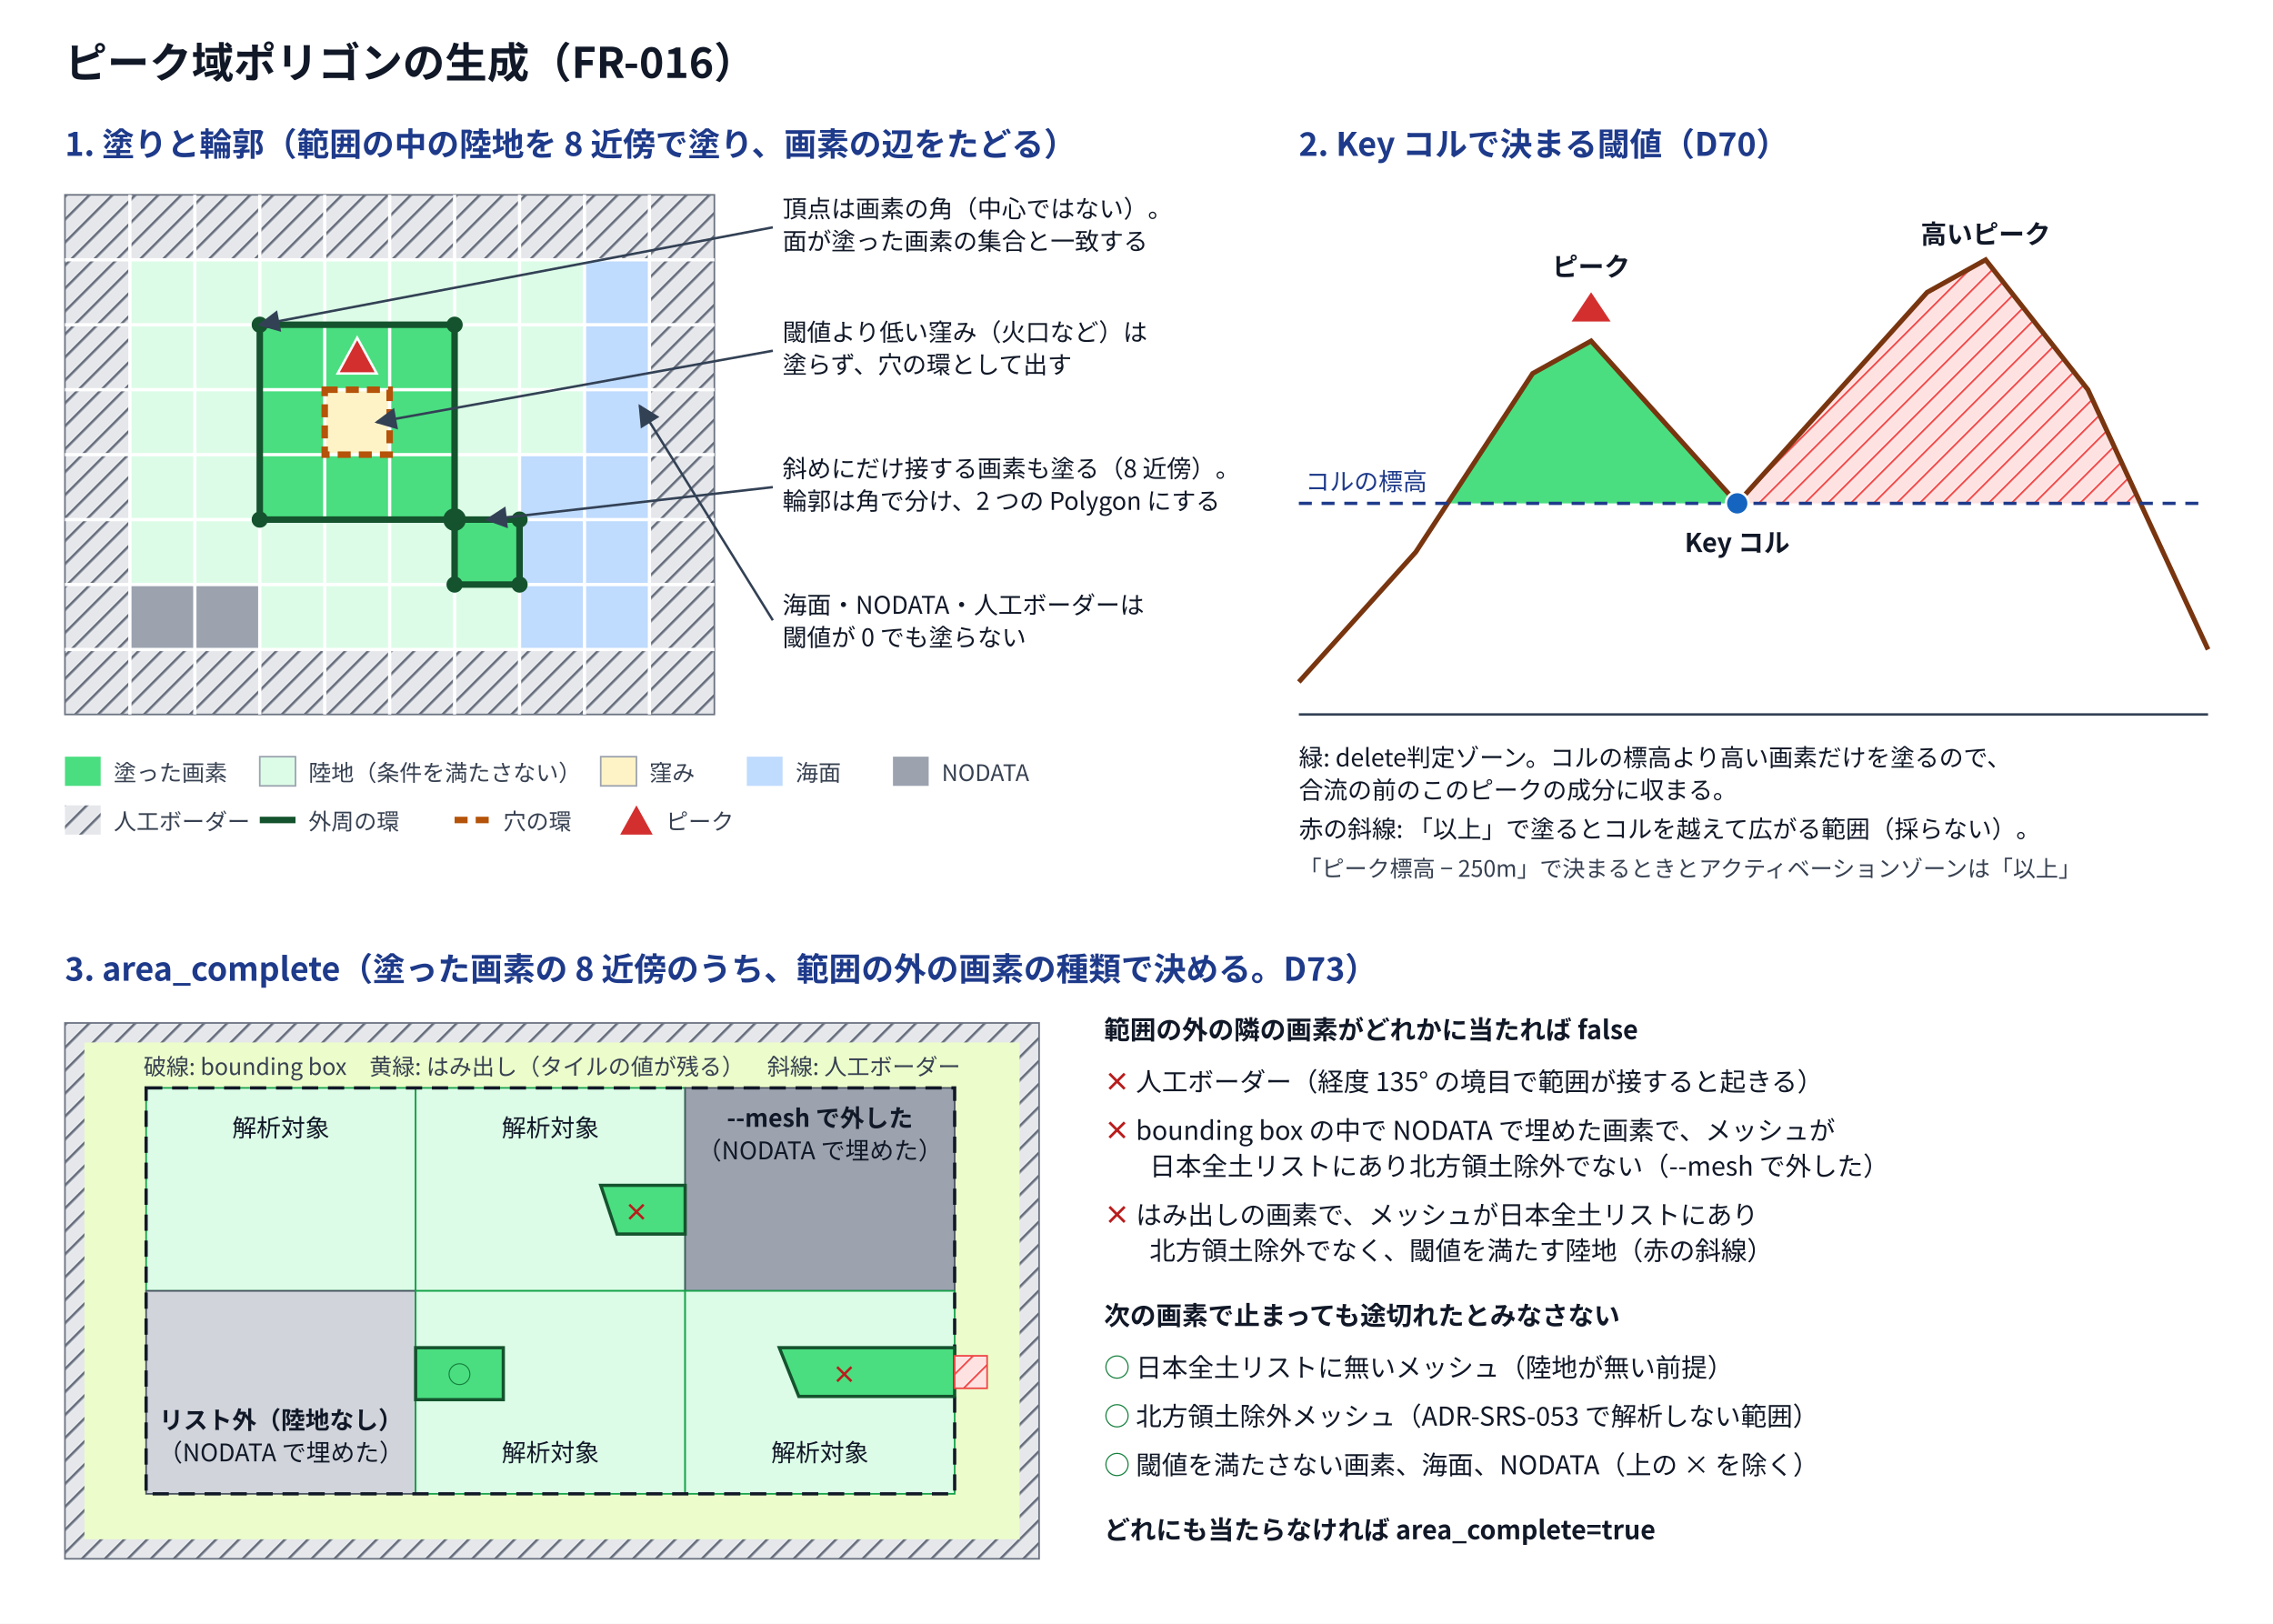
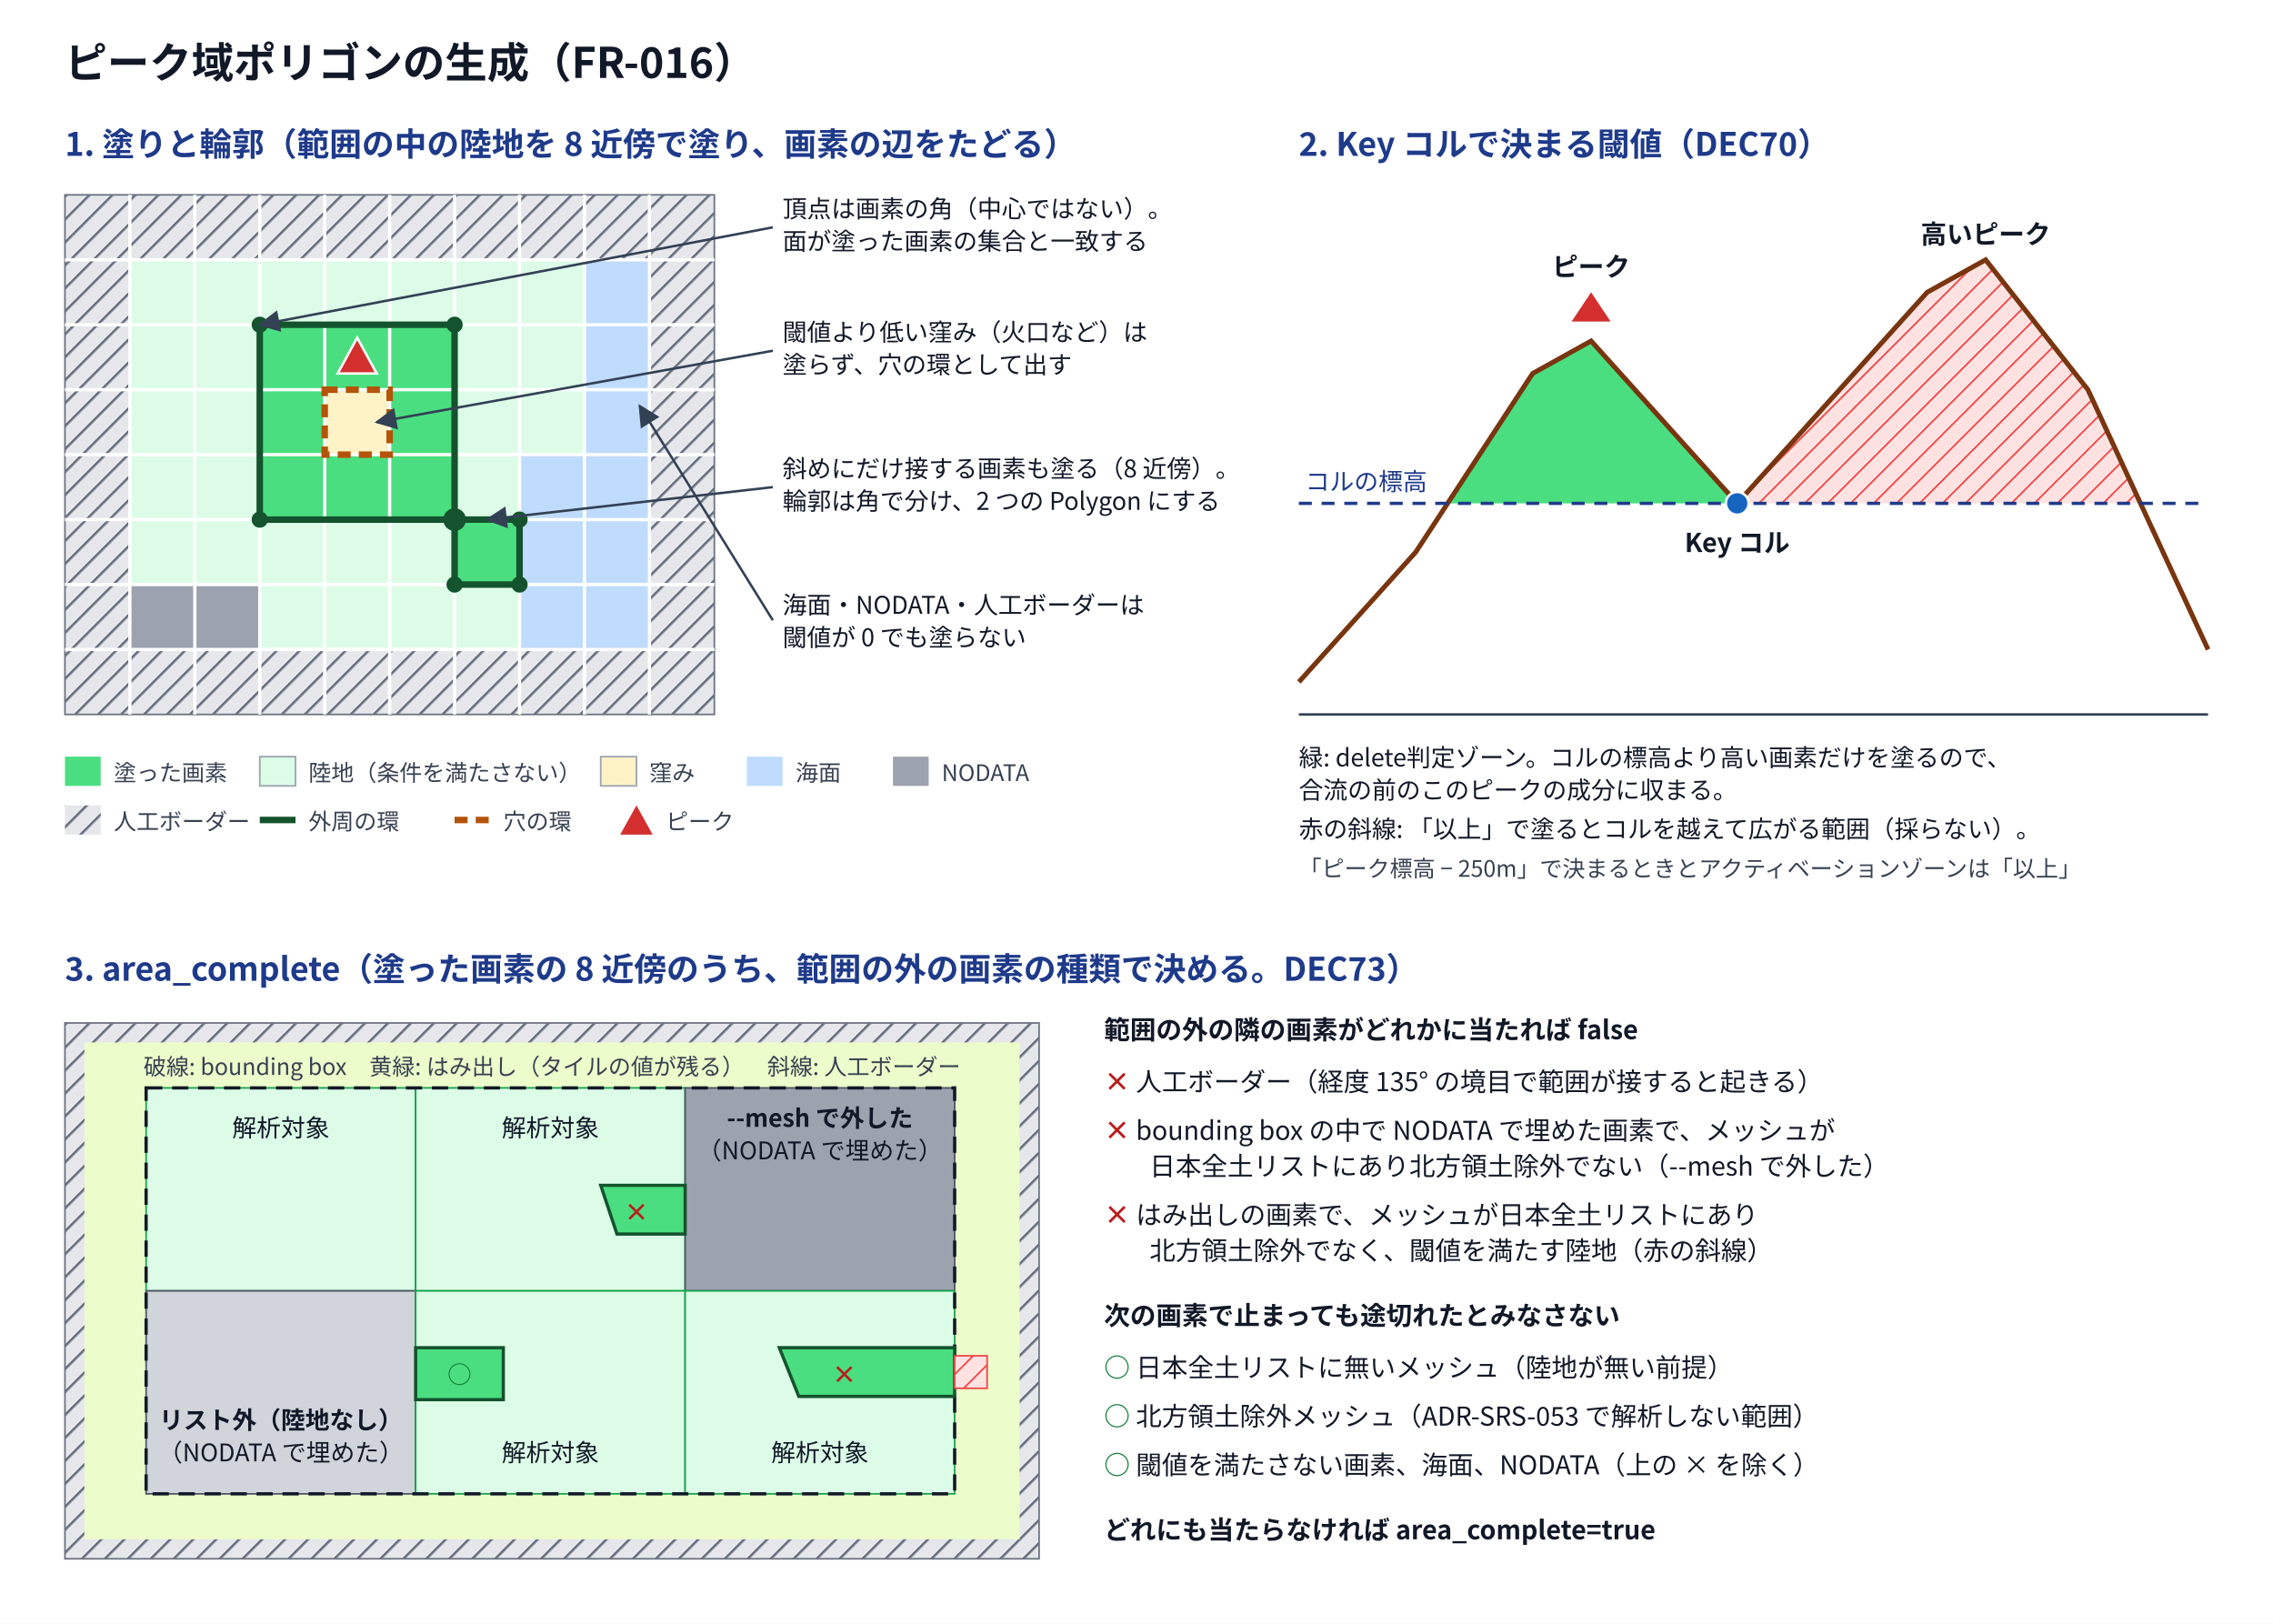
<svg xmlns="http://www.w3.org/2000/svg" width="1400" height="1000" viewBox="0 0 1400 1000" role="img" aria-label="ピーク域ポリゴンの生成">
  <style>svg { font-family: "Noto Sans CJK JP", "Noto Sans JP", "Hiragino Sans", "Yu Gothic", "Meiryo", sans-serif; background: #fff; }
text { font-size: 18px; fill: #111827; }
.b { font-weight: 700; } .ttl { font-size: 26px; font-weight: 700; }
.s { font-size: 15px; } .m { font-size: 16px; } .p { font-size: 14px; fill: #374151; }
.cap { font-size: 20px; font-weight: 700; fill: #1e3a8a; }
.n { font-size: 15px; font-weight: 700; text-anchor: middle; }
.c { text-anchor: middle; }
.ng { fill: #b91c1c; font-weight: 700; } .ok { fill: #15803d; font-weight: 700; }</style>
  <rect width="100%" height="100%" fill="#ffffff" />
  <defs>
    <marker id="ah1" viewBox="0 0 10 10" refX="9" refY="5" markerWidth="9" markerHeight="9" orient="auto-start-reverse">
      <path d="M0,0 L10,5 L0,10 z" fill="#334155" />
    </marker>
    <pattern id="hatch" width="10" height="10" patternUnits="userSpaceOnUse" patternTransform="rotate(45)">
      <rect width="10" height="10" fill="#e5e7eb" />
      <line x1="0" y1="0" x2="0" y2="10" stroke="#6b7280" stroke-width="3" />
    </pattern>
    <pattern id="redhatch" width="10" height="10" patternUnits="userSpaceOnUse" patternTransform="rotate(45)">
      <rect width="10" height="10" fill="#fee2e2" />
      <line x1="0" y1="0" x2="0" y2="10" stroke="#ef4444" stroke-width="2" />
    </pattern>
  </defs>
  <text x="40" y="48" class="ttl">ピーク域ポリゴンの生成（FR-016）</text>
  <text x="40" y="96" class="cap">1. 塗りと輪郭（範囲の中の陸地を 8 近傍で塗り、画素の辺をたどる）</text>
  <g transform="translate(40,120)">
    <rect x="0" y="0" width="400" height="320" fill="url(#hatch)" stroke="#6b7280" stroke-width="1" />
    <rect x="40" y="40" width="320" height="240" fill="#dcfce7" />
    <rect x="320" y="40" width="40" height="240" fill="#bfdbfe" />
    <rect x="280" y="160" width="40" height="120" fill="#bfdbfe" />
    <rect x="40" y="240" width="80" height="40" fill="#9ca3af" />
    <rect x="120" y="80" width="120" height="120" fill="#4ade80" />
    <rect x="160" y="120" width="40" height="40" fill="#fef3c7" />
    <rect x="240" y="200" width="40" height="40" fill="#4ade80" />
    <g stroke="#ffffff" stroke-width="2">
      <line x1="40" y1="0" x2="40" y2="320" />
      <line x1="80" y1="0" x2="80" y2="320" />
      <line x1="120" y1="0" x2="120" y2="320" />
      <line x1="160" y1="0" x2="160" y2="320" />
      <line x1="200" y1="0" x2="200" y2="320" />
      <line x1="240" y1="0" x2="240" y2="320" />
      <line x1="280" y1="0" x2="280" y2="320" />
      <line x1="320" y1="0" x2="320" y2="320" />
      <line x1="360" y1="0" x2="360" y2="320" />
      <line x1="0" y1="40" x2="400" y2="40" />
      <line x1="0" y1="80" x2="400" y2="80" />
      <line x1="0" y1="120" x2="400" y2="120" />
      <line x1="0" y1="160" x2="400" y2="160" />
      <line x1="0" y1="200" x2="400" y2="200" />
      <line x1="0" y1="240" x2="400" y2="240" />
      <line x1="0" y1="280" x2="400" y2="280" />
    </g>
    <path d="M120,80 L120,200 L240,200 L240,80 Z" fill="none" stroke="#14532d" stroke-width="4" stroke-linejoin="miter" />
    <path d="M240,200 L240,240 L280,240 L280,200 Z" fill="none" stroke="#14532d" stroke-width="4" stroke-linejoin="miter" />
    <path d="M160,120 L200,120 L200,160 L160,160 Z" fill="none" stroke="#b45309" stroke-width="4" stroke-dasharray="8 5" />
    <g fill="#14532d">
      <circle cx="120" cy="80" r="5" />
      <circle cx="120" cy="200" r="5" />
      <circle cx="240" cy="200" r="7" />
      <circle cx="240" cy="240" r="5" />
      <circle cx="280" cy="240" r="5" />
      <circle cx="280" cy="200" r="5" />
      <circle cx="240" cy="80" r="5" />
    </g>
    <path d="M180,88 L192,110 L168,110 Z" fill="#d32f2f" stroke="#ffffff" stroke-width="1.5" />
  </g>
  <line x1="300" y1="320" x2="476" y2="300" stroke="#334155" stroke-width="1.5" marker-start="url(#ah1)" />
  <text x="482" y="294" class="s">斜めにだけ接する画素も塗る（8 近傍）。</text>
  <text x="482" y="314" class="s">輪郭は角で分け、2 つの Polygon にする</text>
  <line x1="232" y1="260" x2="476" y2="216" stroke="#334155" stroke-width="1.5" marker-start="url(#ah1)" />
  <text x="482" y="210" class="s">閾値より低い窪み（火口など）は</text>
  <text x="482" y="230" class="s">塗らず、穴の環として出す</text>
  <line x1="394" y1="250" x2="476" y2="382" stroke="#334155" stroke-width="1.5" marker-start="url(#ah1)" />
  <text x="482" y="378" class="s">海面・NODATA・人工ボーダーは</text>
  <text x="482" y="398" class="s">閾値が 0 でも塗らない</text>
  <line x1="160" y1="200" x2="476" y2="140" stroke="#334155" stroke-width="1.5" marker-start="url(#ah1)" />
  <text x="482" y="134" class="s">頂点は画素の角（中心ではない）。</text>
  <text x="482" y="154" class="s">面が塗った画素の集合と一致する</text>
  <g transform="translate(40,466)">
    <rect x="0" y="0" width="22" height="18" fill="#4ade80" />
    <text x="30" y="15" class="p">塗った画素</text>
    <rect x="120" y="0" width="22" height="18" fill="#dcfce7" stroke="#9ca3af" />
    <text x="150" y="15" class="p">陸地（条件を満たさない）</text>
    <rect x="330" y="0" width="22" height="18" fill="#fef3c7" stroke="#9ca3af" />
    <text x="360" y="15" class="p">窪み</text>
    <rect x="420" y="0" width="22" height="18" fill="#bfdbfe" />
    <text x="450" y="15" class="p">海面</text>
    <rect x="510" y="0" width="22" height="18" fill="#9ca3af" />
    <text x="540" y="15" class="p">NODATA</text>
    <rect x="0" y="30" width="22" height="18" fill="url(#hatch)" />
    <text x="30" y="45" class="p">人工ボーダー</text>
    <line x1="120" y1="39" x2="142" y2="39" stroke="#14532d" stroke-width="4" />
    <text x="150" y="45" class="p">外周の環</text>
    <line x1="240" y1="39" x2="262" y2="39" stroke="#b45309" stroke-width="4" stroke-dasharray="8 5" />
    <text x="270" y="45" class="p">穴の環</text>
    <path d="M352,30 L362,48 L342,48 Z" fill="#d32f2f" />
    <text x="370" y="45" class="p">ピーク</text>
  </g>
-   <text x="800" y="96" class="cap">2. Key コルで決まる閾値（D70）</text>
+   <text x="800" y="96" class="cap">2. Key コルで決まる閾値（DEC70）</text>
  <g transform="translate(800,140)">
    <line x1="0" y1="300" x2="560" y2="300" stroke="#334155" stroke-width="1.5" />
    <polygon points="270,170 324,110 387,40 423,20 486,100 518,170" fill="url(#redhatch)" />
    <polygon points="92,170 144,90 180,70 225,120 270,170" fill="#4ade80" />
    <polyline points="0,280 72,200 144,90 180,70 225,120 270,170 324,110 387,40 423,20 486,100 560,260" fill="none" stroke="#78350f" stroke-width="3" />
    <line x1="0" y1="170" x2="560" y2="170" stroke="#1e3a8a" stroke-width="2" stroke-dasharray="8 6" />
    <text x="4" y="162" class="s" style="fill:#1e3a8a">コルの標高</text>
    <path d="M180,58 L192,40 L168,40 Z" transform="rotate(180 180 49)" fill="#d32f2f" />
    <text x="180" y="30" class="m c b">ピーク</text>
    <circle cx="270" cy="170" r="7" fill="#1565c0" stroke="#ffffff" stroke-width="1.5" />
    <text x="270" y="200" class="m c b">Key コル</text>
    <text x="423" y="10" class="m c b">高いピーク</text>
  </g>
  <text x="800" y="472" class="s">緑: delete判定ゾーン。コルの標高より高い画素だけを塗るので、</text>
  <text x="800" y="492" class="s">合流の前のこのピークの成分に収まる。</text>
  <text x="800" y="516" class="s">赤の斜線: 「以上」で塗るとコルを越えて広がる範囲（採らない）。</text>
  <text x="800" y="540" class="p">「ピーク標高 − 250m」で決まるときとアクティベーションゾーンは「以上」</text>
-   <text x="40" y="604" class="cap">3. area_complete（塗った画素の 8 近傍のうち、範囲の外の画素の種類で決める。D73）</text>
+   <text x="40" y="604" class="cap">3. area_complete（塗った画素の 8 近傍のうち、範囲の外の画素の種類で決める。DEC73）</text>
  <g transform="translate(40,630)">
    <rect x="0" y="0" width="600" height="330" fill="url(#hatch)" stroke="#6b7280" />
    <rect x="12" y="12" width="576" height="306" fill="#ecfccb" />
    <rect x="50" y="40" width="166" height="125" fill="#dcfce7" stroke="#16a34a" />
    <rect x="216" y="40" width="166" height="125" fill="#dcfce7" stroke="#16a34a" />
    <rect x="382" y="40" width="166" height="125" fill="#9ca3af" stroke="#4b5563" />
    <rect x="50" y="165" width="166" height="125" fill="#d1d5db" stroke="#4b5563" />
    <rect x="216" y="165" width="166" height="125" fill="#dcfce7" stroke="#16a34a" />
    <rect x="382" y="165" width="166" height="125" fill="#dcfce7" stroke="#16a34a" />
    <rect x="50" y="40" width="498" height="250" fill="none" stroke="#111827" stroke-width="2" stroke-dasharray="10 6" />
    <text x="133" y="70" class="s c">解析対象</text>
    <text x="299" y="70" class="s c">解析対象</text>
    <text x="465" y="64" class="s c b">--mesh で外した</text>
    <text x="465" y="84" class="s c">（NODATA で埋めた）</text>
    <text x="133" y="250" class="s c b">リスト外（陸地なし）</text>
    <text x="133" y="270" class="s c">（NODATA で埋めた）</text>
    <text x="299" y="270" class="s c">解析対象</text>
    <text x="465" y="270" class="s c">解析対象</text>
    <text x="300" y="32" class="p c">破線: bounding box　黄緑: はみ出し（タイルの値が残る）　斜線: 人工ボーダー</text>
    <path d="M330,100 L382,100 L382,130 L340,130 Z" fill="#4ade80" stroke="#14532d" stroke-width="2" />
    <text x="352" y="122" class="n ng">×</text>
    <path d="M440,200 L548,200 L548,230 L452,230 Z" fill="#4ade80" stroke="#14532d" stroke-width="2" />
    <path d="M548,205 L568,205 L568,225 L548,225 Z" fill="url(#redhatch)" stroke="#ef4444" />
    <text x="480" y="222" class="n ng">×</text>
    <path d="M216,200 L270,200 L270,232 L216,232 Z" fill="#4ade80" stroke="#14532d" stroke-width="2" />
    <text x="243" y="222" class="n ok">○</text>
  </g>
  <g transform="translate(680,640)">
    <text x="0" y="0" class="m b">範囲の外の隣の画素がどれかに当たれば false</text>
    <text x="0" y="32" class="m">
      <tspan class="ng">×</tspan> 人工ボーダー（経度 135° の境目で範囲が接すると起きる）</text>
    <text x="0" y="62" class="m">
      <tspan class="ng">×</tspan> bounding box の中で NODATA で埋めた画素で、メッシュが</text>
    <text x="28" y="84" class="m">日本全土リストにあり北方領土除外でない（--mesh で外した）</text>
    <text x="0" y="114" class="m">
      <tspan class="ng">×</tspan> はみ出しの画素で、メッシュが日本全土リストにあり</text>
    <text x="28" y="136" class="m">北方領土除外でなく、閾値を満たす陸地（赤の斜線）</text>
    <text x="0" y="176" class="m b">次の画素で止まっても途切れたとみなさない</text>
    <text x="0" y="208" class="m">
      <tspan class="ok">○</tspan> 日本全土リストに無いメッシュ（陸地が無い前提）</text>
    <text x="0" y="238" class="m">
      <tspan class="ok">○</tspan> 北方領土除外メッシュ（ADR-SRS-053 で解析しない範囲）</text>
    <text x="0" y="268" class="m">
      <tspan class="ok">○</tspan> 閾値を満たさない画素、海面、NODATA（上の × を除く）</text>
    <text x="0" y="308" class="m b">どれにも当たらなければ area_complete=true</text>
  </g>
</svg>
